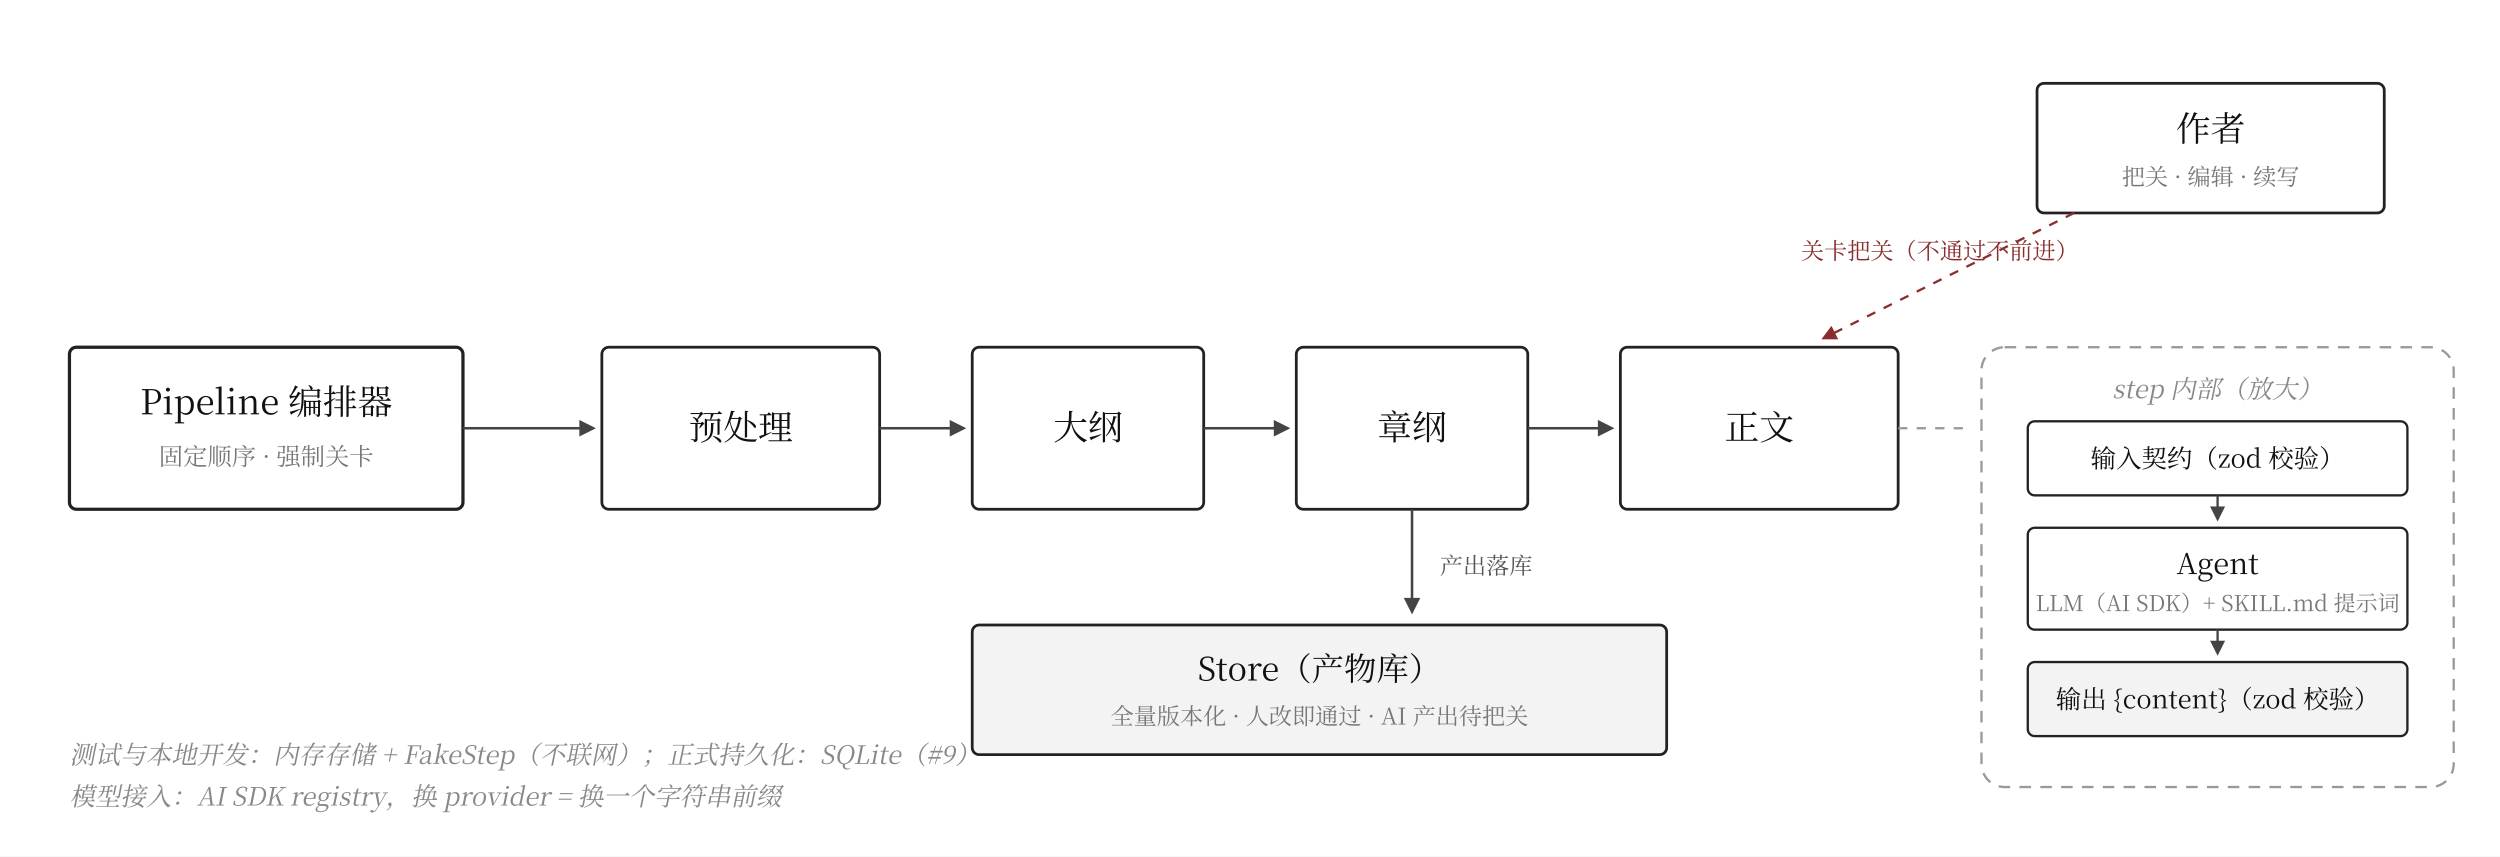
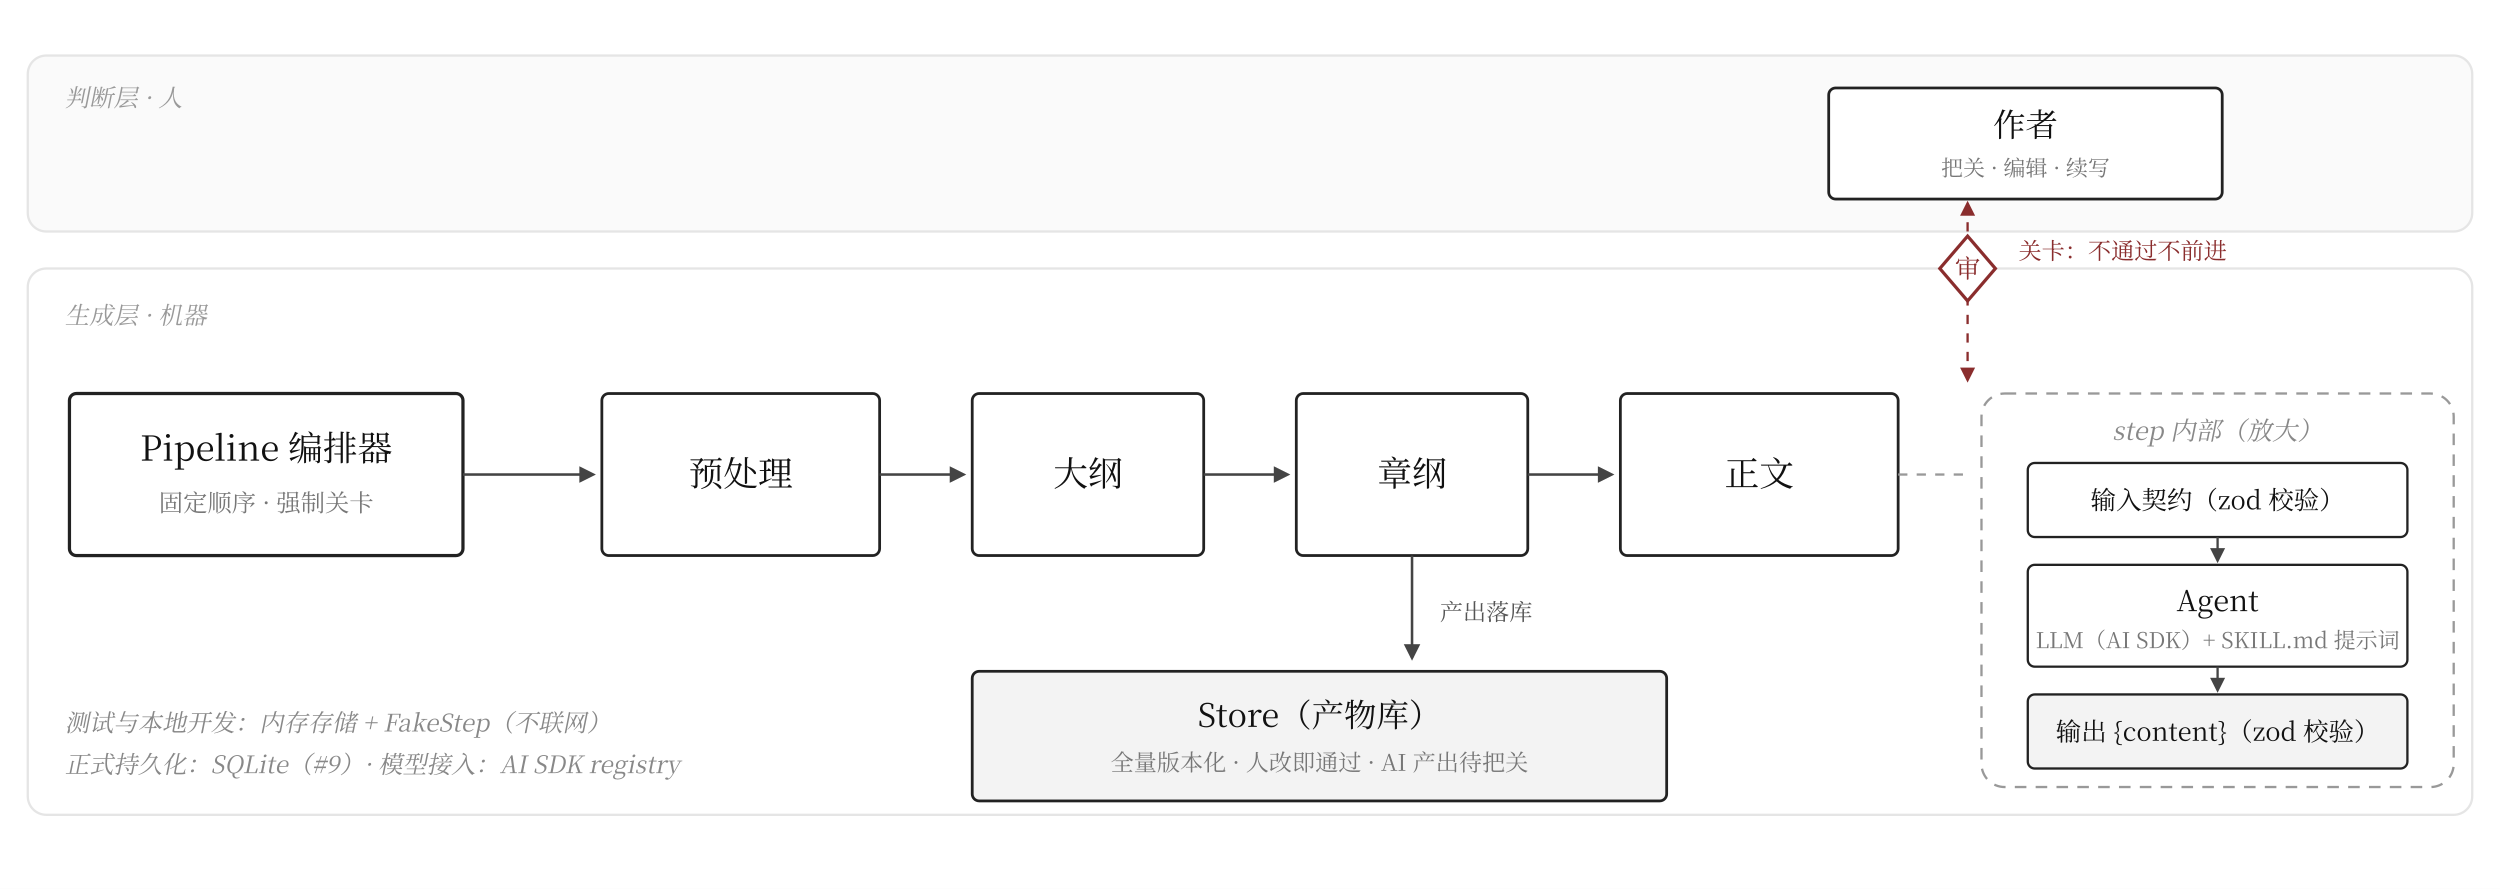
- <svg xmlns="http://www.w3.org/2000/svg" width="1080" height="370" viewBox="0 0 1080 370" font-family="Georgia, 'Songti SC', 'Noto Serif CJK SC', serif">
+ <svg xmlns="http://www.w3.org/2000/svg" width="1080" height="384" viewBox="0 0 1080 384" font-family="Georgia, 'Songti SC', 'Noto Serif CJK SC', serif">
  <defs>
    <marker id="arrow2" viewBox="0 0 10 10" refX="8" refY="5" markerWidth="6.5" markerHeight="6.5" orient="auto-start-reverse">
      <path d="M 0 0 L 10 5 L 0 10 z" fill="#444" />
    </marker>
    <marker id="arrowRed" viewBox="0 0 10 10" refX="8" refY="5" markerWidth="6.5" markerHeight="6.5" orient="auto-start-reverse">
      <path d="M 0 0 L 10 5 L 0 10 z" fill="#8a2d2d" />
    </marker>
  </defs>
-   <rect x="0" y="0" width="1080" height="370" fill="#ffffff" />
-   <rect x="880" y="36" width="150" height="56" rx="3" fill="#ffffff" stroke="#222222" stroke-width="1.2" />
-   <text x="955" y="61" text-anchor="middle" font-size="15" fill="#111111">作者</text>
-   <text x="955" y="80" text-anchor="middle" font-size="10" fill="#777777">把关 · 编辑 · 续写</text>
-   <path d="M 896 92 L 788 146" fill="none" stroke="#8a2d2d" stroke-width="1" stroke-dasharray="4 4" marker-end="url(#arrowRed)" />
-   <text x="838" y="112" text-anchor="middle" font-size="10" fill="#8a2d2d">关卡把关（不通过不前进）</text>
-   <rect x="30" y="150" width="170" height="70" rx="3" fill="#ffffff" stroke="#222222" stroke-width="1.4" />
-   <text x="115" y="179" text-anchor="middle" font-size="15" fill="#111111">Pipeline 编排器</text>
-   <text x="115" y="201" text-anchor="middle" font-size="10.5" fill="#777777">固定顺序 · 强制关卡</text>
-   <rect x="260" y="150" width="120" height="70" rx="3" fill="#ffffff" stroke="#222222" stroke-width="1.2" />
-   <text x="320" y="190" text-anchor="middle" font-size="15" fill="#111111">预处理</text>
-   <rect x="420" y="150" width="100" height="70" rx="3" fill="#ffffff" stroke="#222222" stroke-width="1.2" />
-   <text x="470" y="190" text-anchor="middle" font-size="15" fill="#111111">大纲</text>
-   <rect x="560" y="150" width="100" height="70" rx="3" fill="#ffffff" stroke="#222222" stroke-width="1.2" />
-   <text x="610" y="190" text-anchor="middle" font-size="15" fill="#111111">章纲</text>
-   <rect x="700" y="150" width="120" height="70" rx="3" fill="#ffffff" stroke="#222222" stroke-width="1.2" />
-   <text x="760" y="190" text-anchor="middle" font-size="15" fill="#111111">正文</text>
-   <line x1="200" y1="185" x2="256" y2="185" stroke="#444444" stroke-width="1.1" marker-end="url(#arrow2)" />
-   <line x1="380" y1="185" x2="416" y2="185" stroke="#444444" stroke-width="1.1" marker-end="url(#arrow2)" />
-   <line x1="520" y1="185" x2="556" y2="185" stroke="#444444" stroke-width="1.1" marker-end="url(#arrow2)" />
-   <line x1="660" y1="185" x2="696" y2="185" stroke="#444444" stroke-width="1.1" marker-end="url(#arrow2)" />
-   <path d="M 820 185 H 852" fill="none" stroke="#999999" stroke-width="1" stroke-dasharray="4 4" />
-   <rect x="856" y="150" width="204" height="190" rx="10" fill="none" stroke="#999999" stroke-width="1" stroke-dasharray="5 4" />
-   <text x="958" y="172" text-anchor="middle" font-size="11" font-style="italic" fill="#888888">step 内部（放大）</text>
-   <rect x="876" y="182" width="164" height="32" rx="3" fill="#ffffff" stroke="#222222" stroke-width="1" />
-   <text x="958" y="202" text-anchor="middle" font-size="11" fill="#111111">输入契约（zod 校验）</text>
-   <line x1="958" y1="214" x2="958" y2="224" stroke="#444444" stroke-width="1" marker-end="url(#arrow2)" />
-   <rect x="876" y="228" width="164" height="44" rx="3" fill="#ffffff" stroke="#222222" stroke-width="1" />
-   <text x="958" y="248" text-anchor="middle" font-size="12.5" fill="#111111">Agent</text>
-   <text x="958" y="264" text-anchor="middle" font-size="9.5" fill="#777777">LLM（AI SDK）+ SKILL.md 提示词</text>
-   <line x1="958" y1="272" x2="958" y2="282" stroke="#444444" stroke-width="1" marker-end="url(#arrow2)" />
-   <rect x="876" y="286" width="164" height="32" rx="3" fill="#f3f3f3" stroke="#222222" stroke-width="1" />
-   <text x="958" y="306" text-anchor="middle" font-size="11" fill="#111111">输出 {content}（zod 校验）</text>
-   <line x1="610" y1="220" x2="610" y2="264" stroke="#444444" stroke-width="1.1" marker-end="url(#arrow2)" />
-   <text x="622" y="248" font-size="10" fill="#555555">产出落库</text>
-   <rect x="420" y="270" width="300" height="56" rx="3" fill="#f3f3f3" stroke="#222222" stroke-width="1.2" />
-   <text x="570" y="294" text-anchor="middle" font-size="14" fill="#111111">Store（产物库）</text>
-   <text x="570" y="313" text-anchor="middle" font-size="10" fill="#777777">全量版本化 · 人改即通过 · AI 产出待把关</text>
-   <text x="30" y="330" font-size="11" font-style="italic" fill="#888888">测试与本地开发：内存存储 + FakeStep（不联网）；正式持久化：SQLite（#9）</text>
-   <text x="30" y="348" font-size="11" font-style="italic" fill="#888888">模型接入：AI SDK registry，换 provider = 换一个字符串前缀</text>
+   <rect x="0" y="0" width="1080" height="384" fill="#ffffff" />
+   <rect x="12" y="24" width="1056" height="76" rx="8" fill="#fafafa" stroke="#e5e5e5" />
+   <text x="28" y="46" font-size="10.5" font-style="italic" fill="#999999">判断层 · 人</text>
+   <rect x="12" y="116" width="1056" height="236" rx="8" fill="#ffffff" stroke="#e5e5e5" />
+   <text x="28" y="140" font-size="10.5" font-style="italic" fill="#999999">生成层 · 机器</text>
+   <rect x="790" y="38" width="170" height="48" rx="3" fill="#ffffff" stroke="#222222" stroke-width="1.2" />
+   <text x="875" y="59" text-anchor="middle" font-size="14" fill="#111111">作者</text>
+   <text x="875" y="76" text-anchor="middle" font-size="9.5" fill="#777777">把关 · 编辑 · 续写</text>
+   <line x1="850" y1="88" x2="850" y2="164" stroke="#8a2d2d" stroke-width="1" stroke-dasharray="4 4" marker-start="url(#arrowRed)" marker-end="url(#arrowRed)" />
+   <polygon points="850,102 862,116 850,130 838,116" fill="#ffffff" stroke="#8a2d2d" stroke-width="1.4" />
+   <text x="850" y="120" text-anchor="middle" font-size="11" fill="#8a2d2d">审</text>
+   <text x="872" y="112" font-size="10" fill="#8a2d2d">关卡：不通过不前进</text>
+   <rect x="30" y="170" width="170" height="70" rx="3" fill="#ffffff" stroke="#222222" stroke-width="1.4" />
+   <text x="115" y="199" text-anchor="middle" font-size="15" fill="#111111">Pipeline 编排器</text>
+   <text x="115" y="221" text-anchor="middle" font-size="10.5" fill="#777777">固定顺序 · 强制关卡</text>
+   <rect x="260" y="170" width="120" height="70" rx="3" fill="#ffffff" stroke="#222222" stroke-width="1.2" />
+   <text x="320" y="210" text-anchor="middle" font-size="15" fill="#111111">预处理</text>
+   <rect x="420" y="170" width="100" height="70" rx="3" fill="#ffffff" stroke="#222222" stroke-width="1.2" />
+   <text x="470" y="210" text-anchor="middle" font-size="15" fill="#111111">大纲</text>
+   <rect x="560" y="170" width="100" height="70" rx="3" fill="#ffffff" stroke="#222222" stroke-width="1.2" />
+   <text x="610" y="210" text-anchor="middle" font-size="15" fill="#111111">章纲</text>
+   <rect x="700" y="170" width="120" height="70" rx="3" fill="#ffffff" stroke="#222222" stroke-width="1.2" />
+   <text x="760" y="210" text-anchor="middle" font-size="15" fill="#111111">正文</text>
+   <line x1="200" y1="205" x2="256" y2="205" stroke="#444444" stroke-width="1.1" marker-end="url(#arrow2)" />
+   <line x1="380" y1="205" x2="416" y2="205" stroke="#444444" stroke-width="1.1" marker-end="url(#arrow2)" />
+   <line x1="520" y1="205" x2="556" y2="205" stroke="#444444" stroke-width="1.1" marker-end="url(#arrow2)" />
+   <line x1="660" y1="205" x2="696" y2="205" stroke="#444444" stroke-width="1.1" marker-end="url(#arrow2)" />
+   <path d="M 820 205 H 852" fill="none" stroke="#999999" stroke-width="1" stroke-dasharray="4 4" />
+   <rect x="856" y="170" width="204" height="170" rx="10" fill="none" stroke="#999999" stroke-width="1" stroke-dasharray="5 4" />
+   <text x="958" y="190" text-anchor="middle" font-size="11" font-style="italic" fill="#888888">step 内部（放大）</text>
+   <rect x="876" y="200" width="164" height="32" rx="3" fill="#ffffff" stroke="#222222" stroke-width="1" />
+   <text x="958" y="220" text-anchor="middle" font-size="11" fill="#111111">输入契约（zod 校验）</text>
+   <line x1="958" y1="232" x2="958" y2="242" stroke="#444444" stroke-width="1" marker-end="url(#arrow2)" />
+   <rect x="876" y="244" width="164" height="44" rx="3" fill="#ffffff" stroke="#222222" stroke-width="1" />
+   <text x="958" y="264" text-anchor="middle" font-size="12.5" fill="#111111">Agent</text>
+   <text x="958" y="280" text-anchor="middle" font-size="9.5" fill="#777777">LLM（AI SDK）+ SKILL.md 提示词</text>
+   <line x1="958" y1="288" x2="958" y2="298" stroke="#444444" stroke-width="1" marker-end="url(#arrow2)" />
+   <rect x="876" y="300" width="164" height="32" rx="3" fill="#f3f3f3" stroke="#222222" stroke-width="1" />
+   <text x="958" y="320" text-anchor="middle" font-size="11" fill="#111111">输出 {content}（zod 校验）</text>
+   <line x1="610" y1="240" x2="610" y2="284" stroke="#444444" stroke-width="1.1" marker-end="url(#arrow2)" />
+   <text x="622" y="268" font-size="10" fill="#555555">产出落库</text>
+   <rect x="420" y="290" width="300" height="56" rx="3" fill="#f3f3f3" stroke="#222222" stroke-width="1.2" />
+   <text x="570" y="314" text-anchor="middle" font-size="14" fill="#111111">Store（产物库）</text>
+   <text x="570" y="333" text-anchor="middle" font-size="10" fill="#777777">全量版本化 · 人改即通过 · AI 产出待把关</text>
+   <text x="28" y="316" font-size="10.5" font-style="italic" fill="#888888">测试与本地开发：内存存储 + FakeStep（不联网）</text>
+   <text x="28" y="334" font-size="10.5" font-style="italic" fill="#888888">正式持久化：SQLite（#9）· 模型接入：AI SDK registry</text>
</svg>
